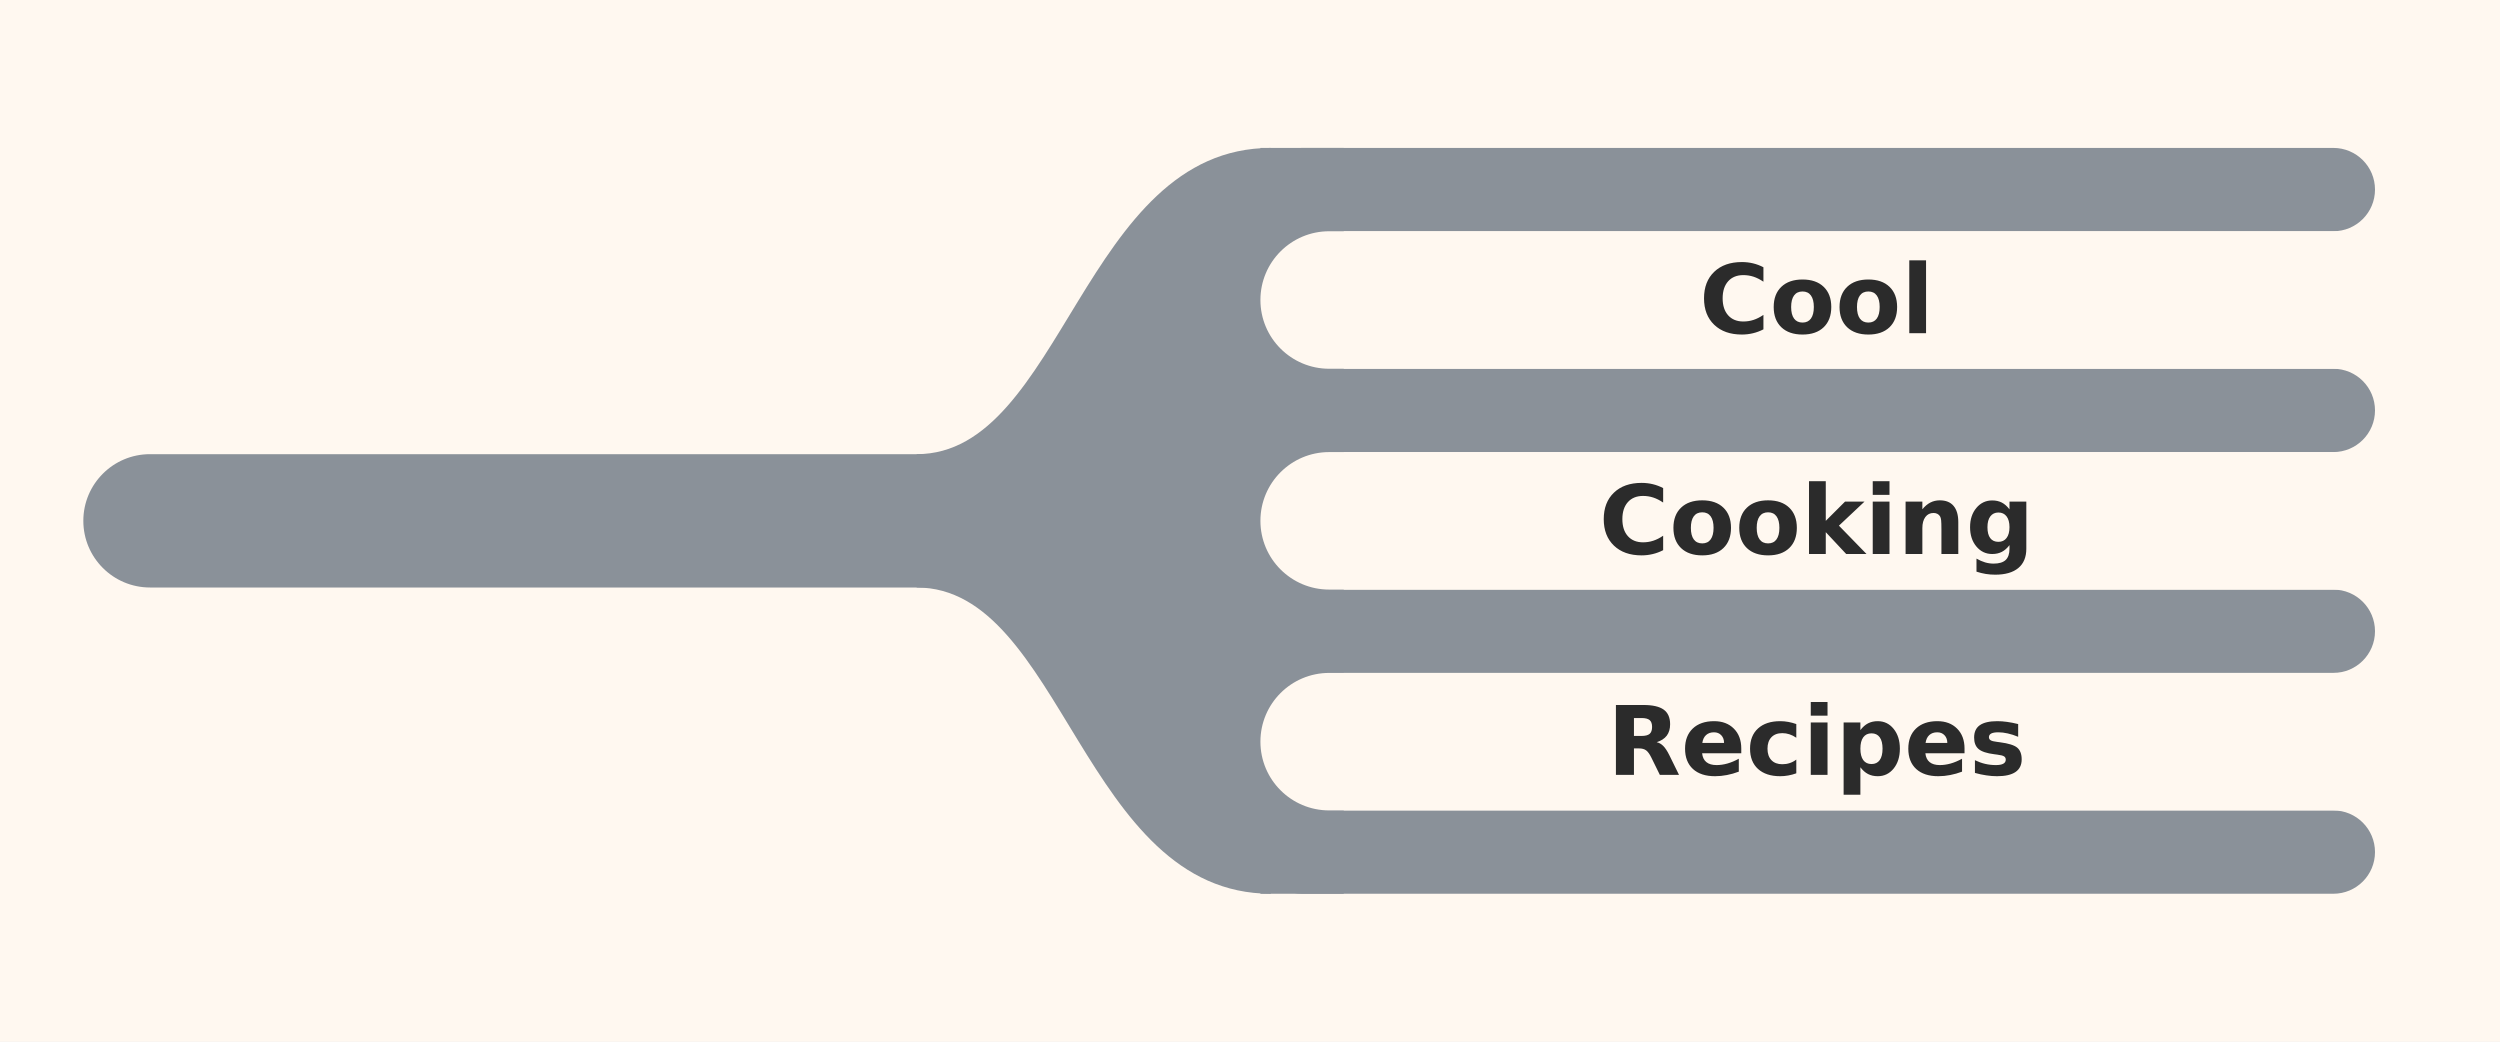
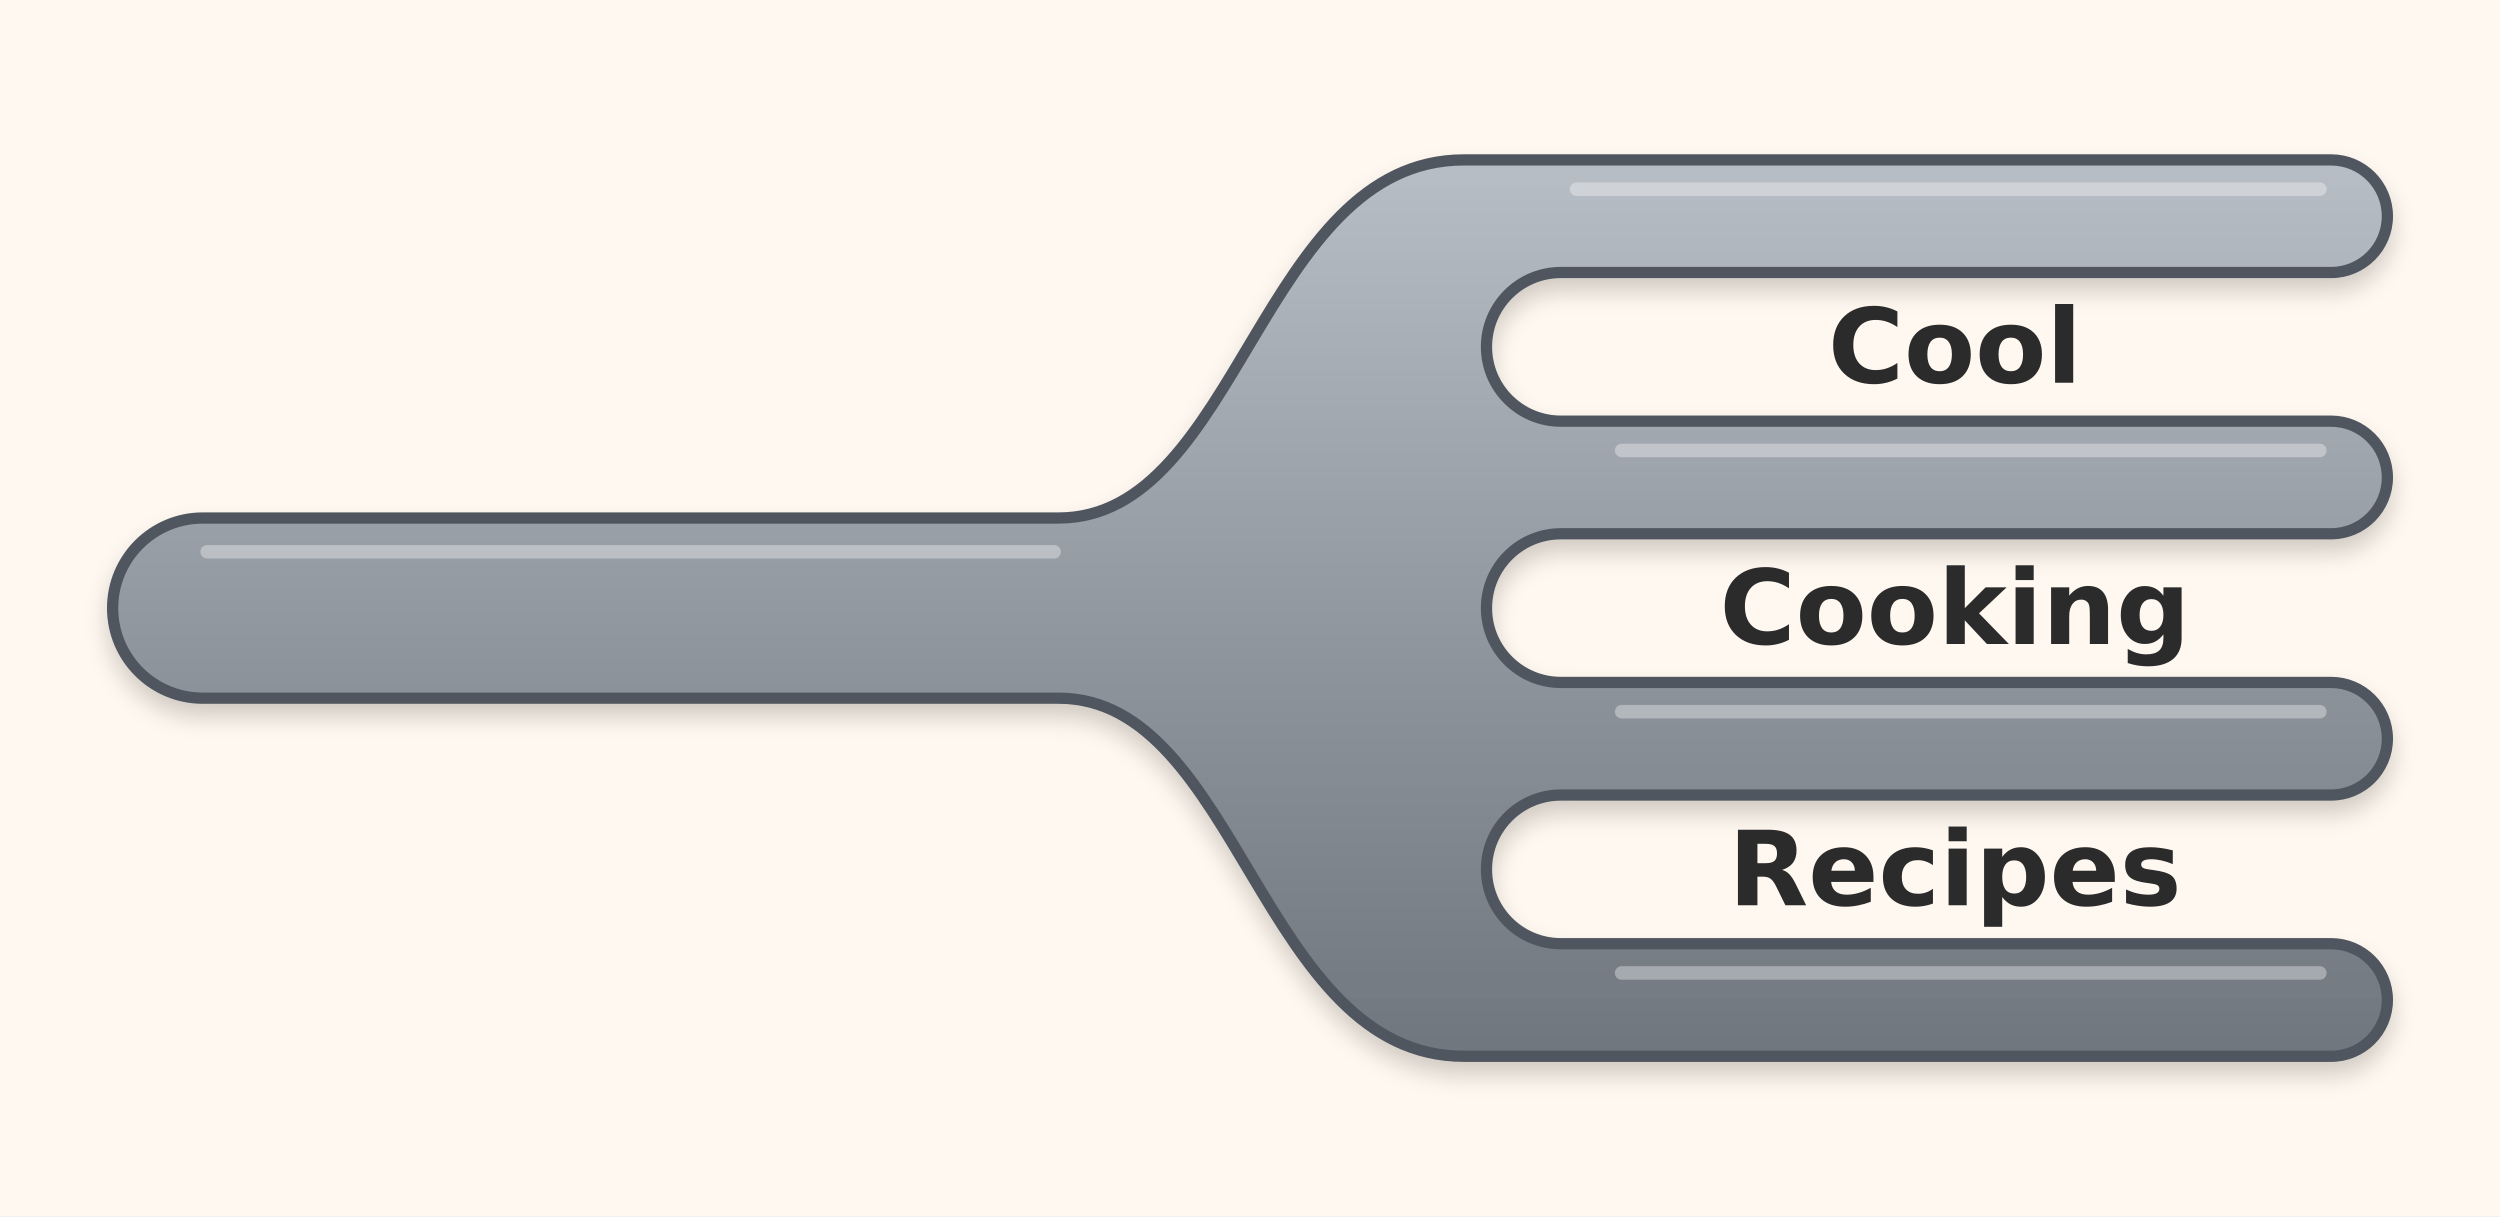
- <svg xmlns="http://www.w3.org/2000/svg" viewBox="0 0 1200 500" width="1200" height="500" role="img" aria-label="Cool Cooking Recipes">
-   <rect width="1200" height="500" fill="#FFF8F0" />
-   <g fill="#8A9199">
-     <rect x="40" y="218" width="440" height="64" rx="32" />
-     <path d="M440 218 C 510 218, 520 71, 610 71 L 610 429 C 520 429, 510 282, 440 282 Z" />
-     <rect x="605" y="71" width="40" height="358" />
-     <rect x="605" y="71" width="535" height="40" rx="20" />
-     <rect x="605" y="177" width="535" height="40" rx="20" />
-     <rect x="605" y="283" width="535" height="40" rx="20" />
-     <rect x="605" y="389" width="535" height="40" rx="20" />
-   </g>
-   <g fill="#FFF8F0">
-     <rect x="605" y="111" width="600" height="66" rx="33" />
-     <rect x="605" y="217" width="600" height="66" rx="33" />
-     <rect x="605" y="323" width="600" height="66" rx="33" />
+ <svg xmlns="http://www.w3.org/2000/svg" viewBox="0 0 1110 540" width="1110" height="540" role="img" aria-label="Cool Cooking Recipes">
+   <defs>
+     <linearGradient id="steel" x1="0" y1="0" x2="0" y2="1">
+       <stop offset="0" stop-color="#B8BEC5" />
+       <stop offset="0.55" stop-color="#8E959D" />
+       <stop offset="1" stop-color="#6F767E" />
+     </linearGradient>
+     <filter id="shadow" x="-5%" y="-10%" width="110%" height="125%">
+       <feDropShadow dx="0" dy="6" stdDeviation="5" flood-color="#000" flood-opacity="0.18" />
+     </filter>
+   </defs>
+   <rect width="1110" height="540" fill="#FFF8F0" />
+   <path filter="url(#shadow)" fill="url(#steel)" stroke="#4F565E" stroke-width="5" stroke-linejoin="round" d="M90 230 L470 230 C550 230, 560 71, 650 71        L1035 71 A25 25 0 0 1 1035 121        L693 121 A33 33 0 0 0 693 187        L1035 187 A25 25 0 0 1 1035 237        L693 237 A33 33 0 0 0 693 303        L1035 303 A25 25 0 0 1 1035 353        L693 353 A33 33 0 0 0 693 419        L1035 419 A25 25 0 0 1 1035 469        L650 469 C560 469, 550 310, 470 310        L90 310 A40 40 0 0 1 90 230 Z" />
+   <g stroke="#FFFFFF" stroke-opacity="0.35" stroke-width="6" stroke-linecap="round" fill="none">
+     <path d="M92 245 L468 245" />
+     <path d="M700 84 L1030 84" />
+     <path d="M720 200 L1030 200" />
+     <path d="M720 316 L1030 316" />
+     <path d="M720 432 L1030 432" />
  </g>
  <g fill="#2B2B2B" font-family="Nunito, 'Arial Rounded MT Bold', 'DejaVu Sans', sans-serif" font-weight="800" font-size="46" text-anchor="middle" dominant-baseline="central">
-     <text x="872" y="144">Cool</text>
-     <text x="872" y="250">Cooking</text>
-     <text x="872" y="356">Recipes</text>
+     <text x="868" y="154">Cool</text>
+     <text x="868" y="270">Cooking</text>
+     <text x="868" y="386">Recipes</text>
  </g>
</svg>
